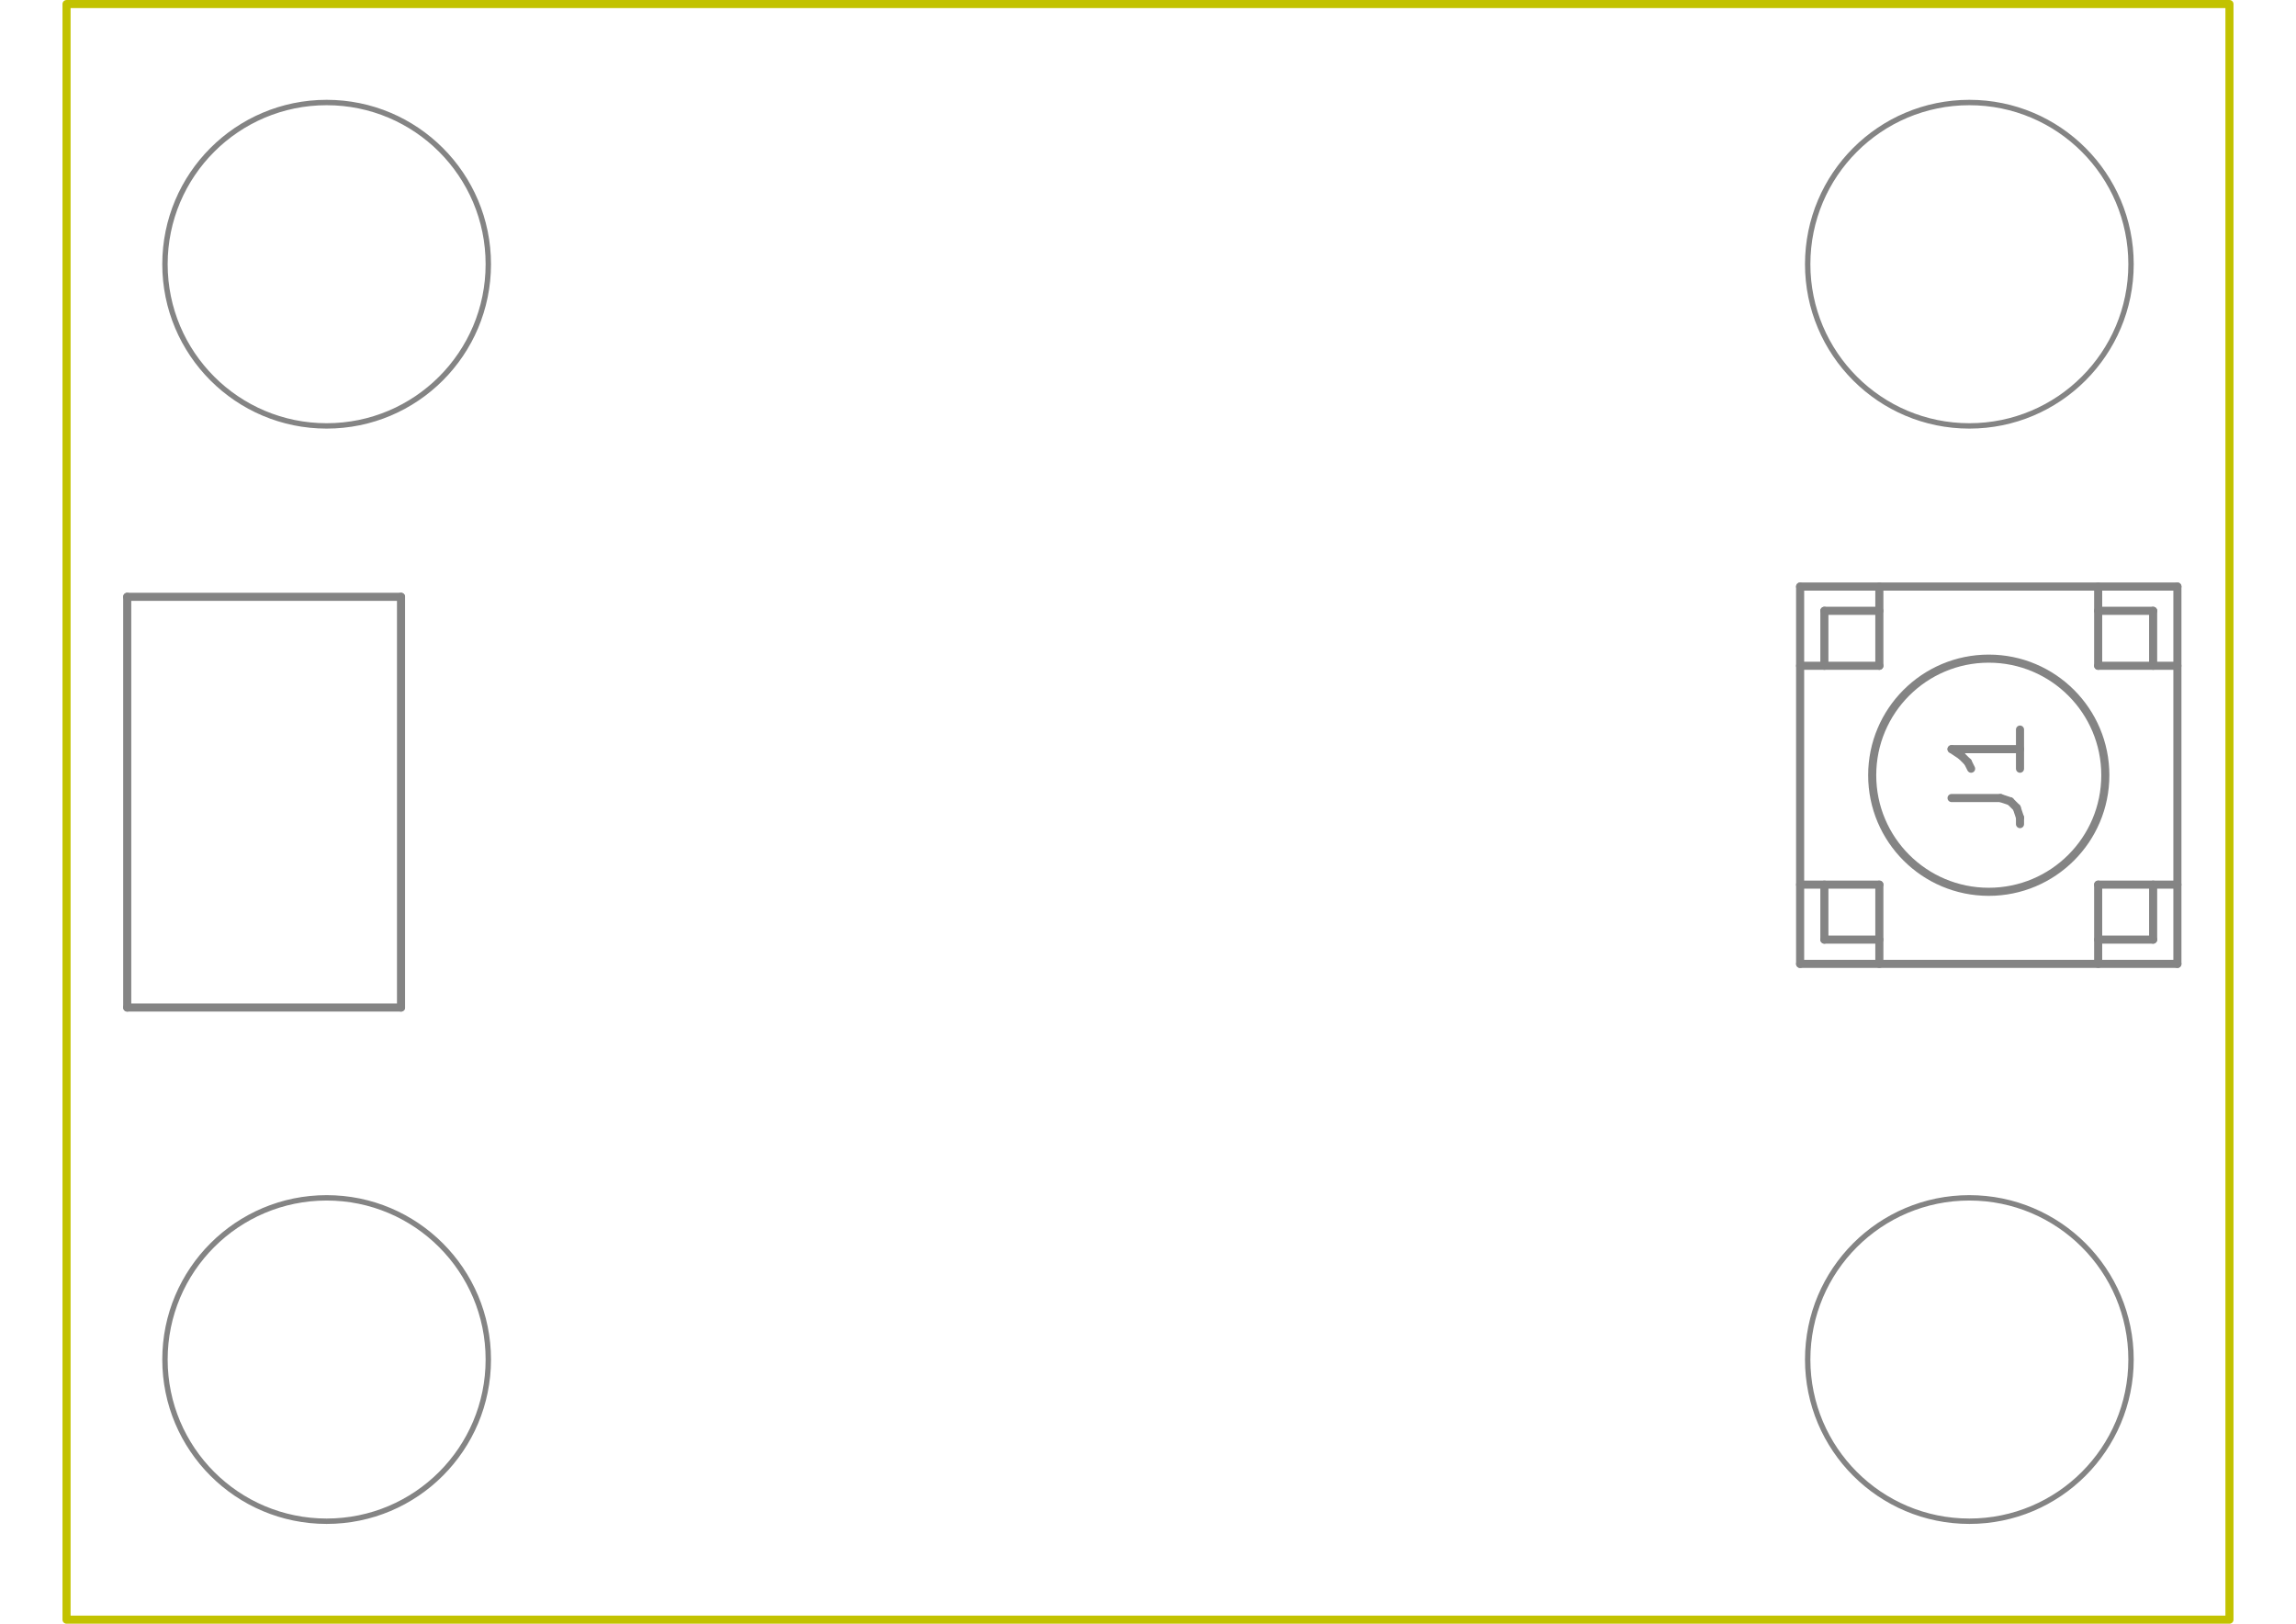
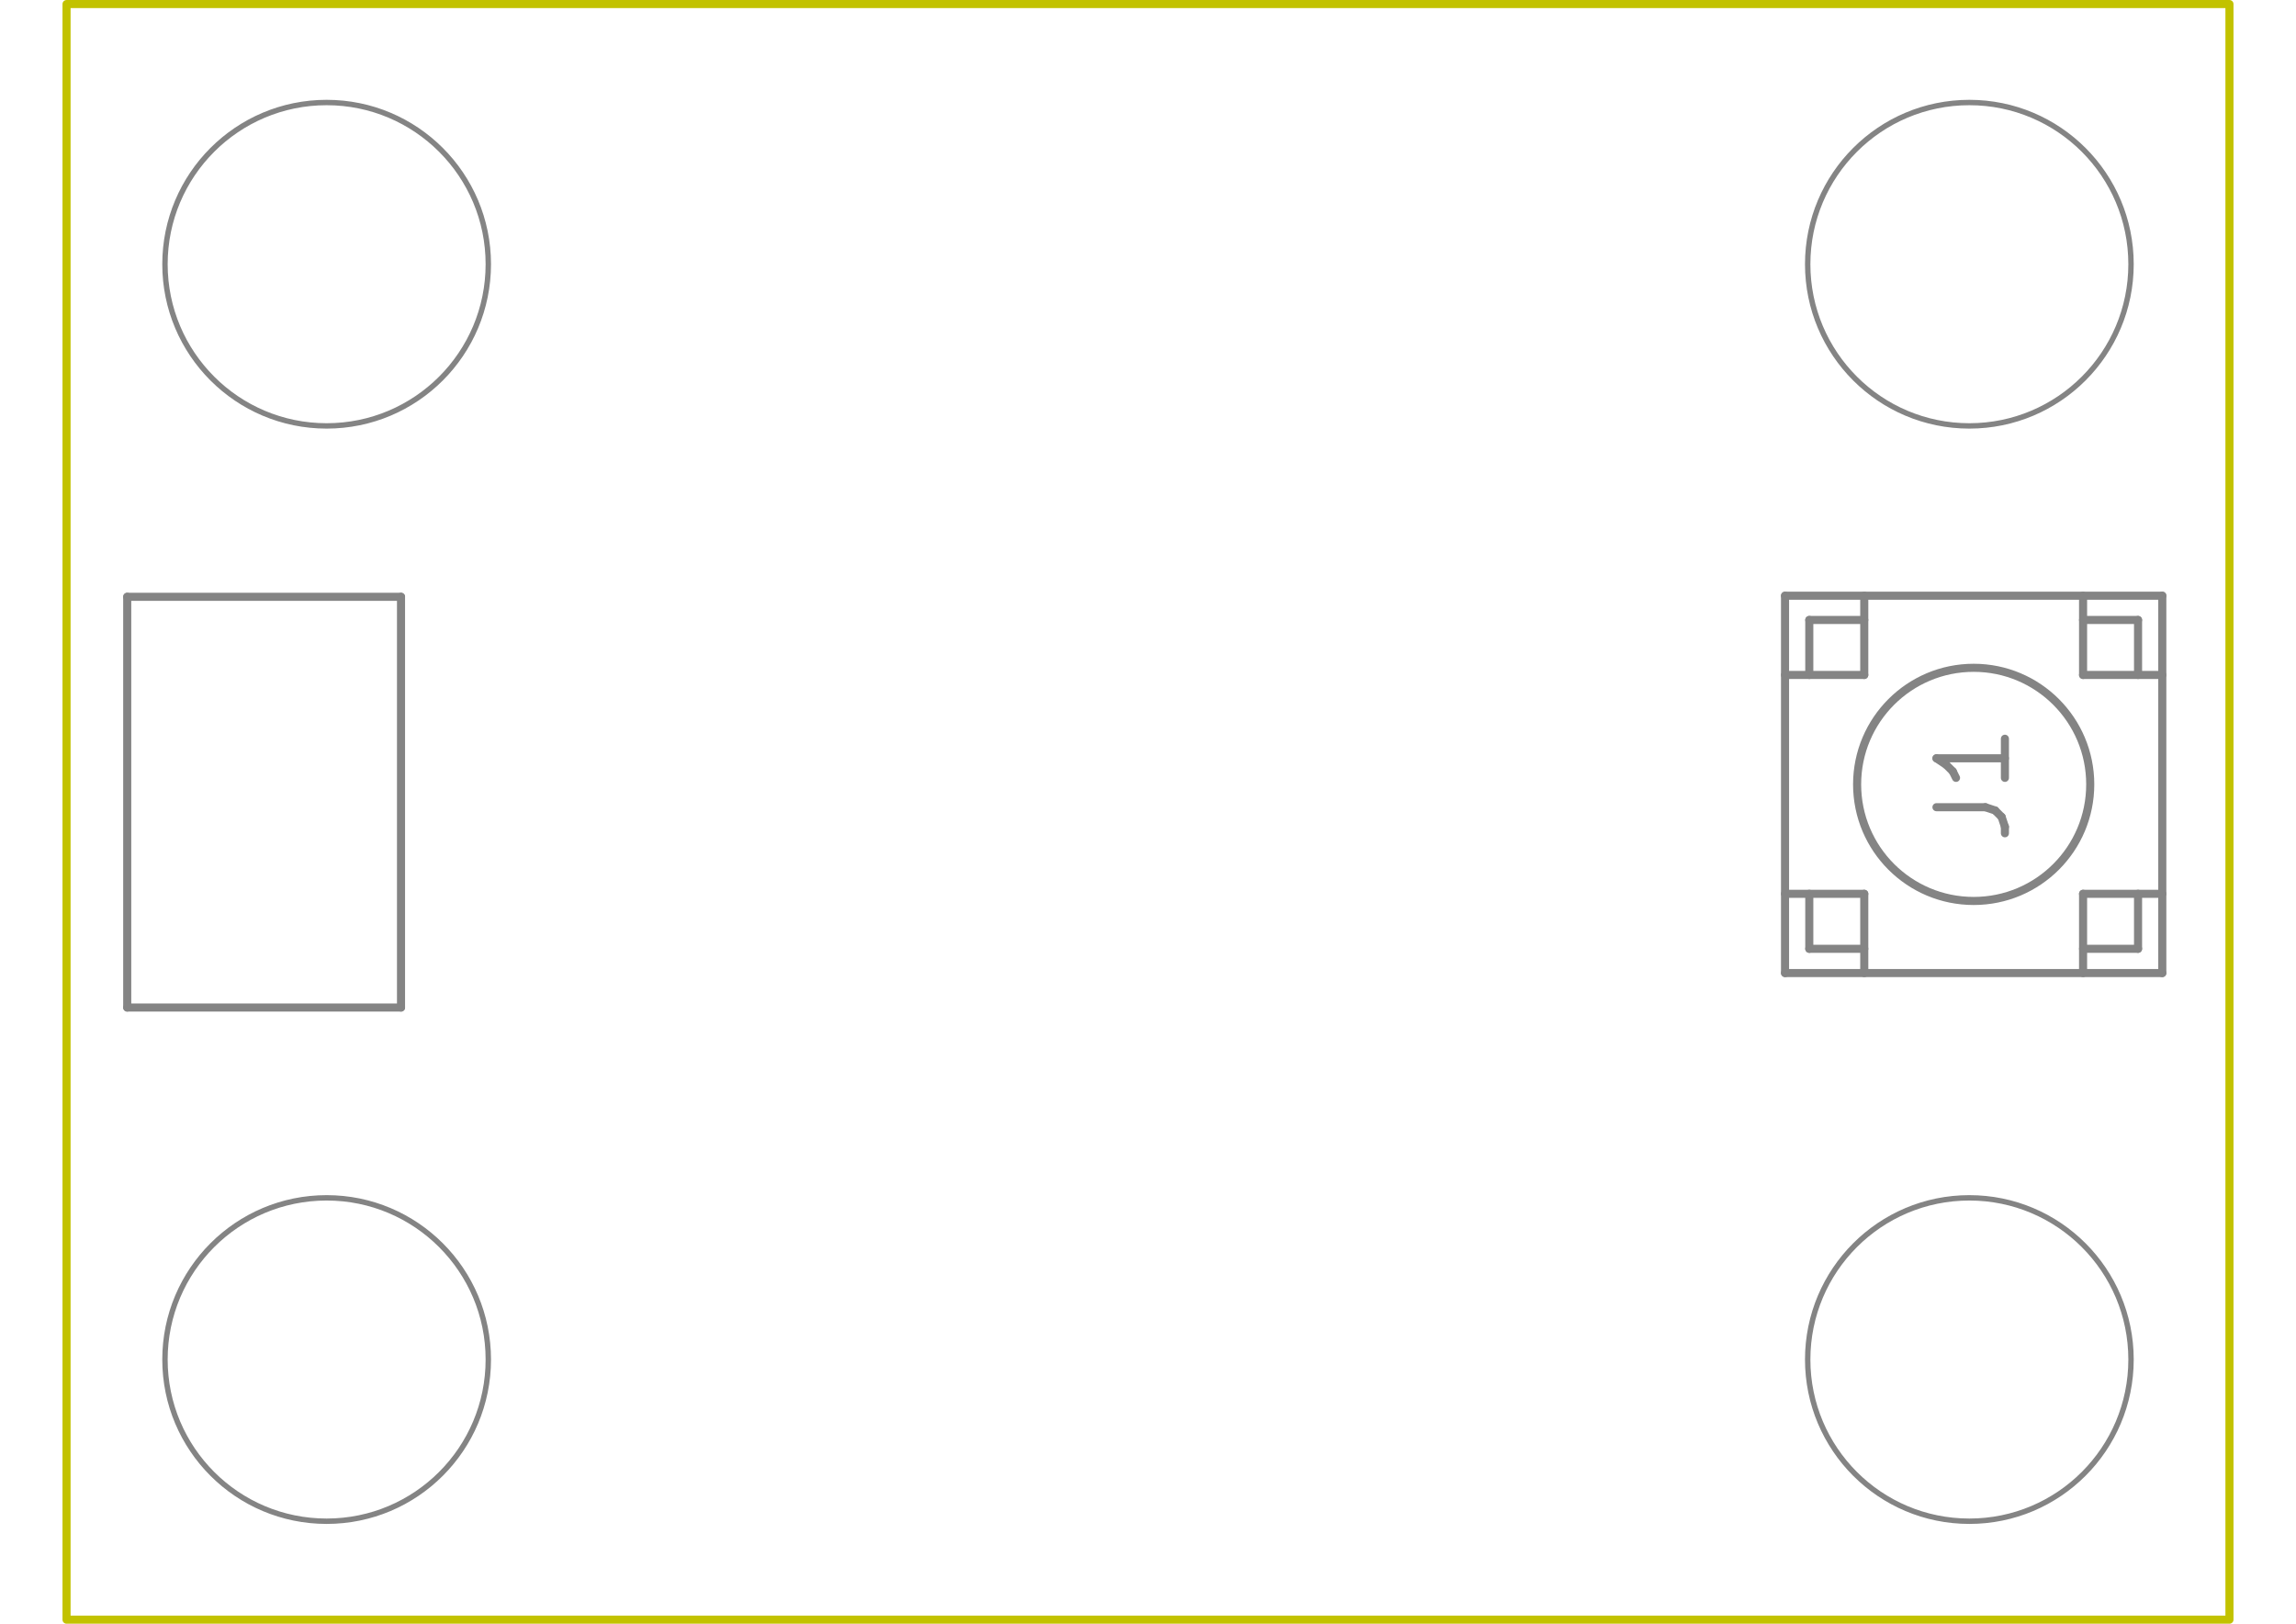
<svg xmlns="http://www.w3.org/2000/svg" version="1.1" width="297.002mm" height="210.007mm" viewBox="0 0 297.002 210.007">
  <g style="fill:#848484; fill-opacity:1;stroke:#848484; stroke-opacity:1; stroke-linecap:round; stroke-linejoin:round;" transform="translate(0 0) scale(1 1)">
</g>
  <g style="fill:none;  stroke:#848484; stroke-width:1.046; stroke-opacity:1;  stroke-linecap:round; stroke-linejoin:round;">
-     <g transform="rotate(-90 257.2588 100.2629)">
-       <text x="257.259" y="104.69" textLength="16.545" font-size="11.805" lengthAdjust="spacingAndGlyphs" text-anchor="middle" opacity="0" stroke-opacity="0">J1</text>
+     <g transform="rotate(-90 255.3068 101.4481)">
+       <text x="255.307" y="105.875" textLength="16.545" font-size="11.805" lengthAdjust="spacingAndGlyphs" text-anchor="middle" opacity="0" stroke-opacity="0">J1</text>
    </g>
    <g class="stroked-text">
-       <path d="M252.446 103.214 L258.771 103.214 " />
-       <path d="M258.771 103.214 L260.036 103.636 " />
-       <path d="M260.036 103.636 L260.879 104.479 " />
-       <path d="M260.879 104.479 L261.3 105.744 " />
-       <path d="M261.3 105.744 L261.3 106.587 " />
-       <path d="M261.3 94.36 L261.3 99.42 " />
-       <path d="M261.3 96.89 L252.446 96.89 " />
-       <path d="M252.446 96.89 L253.711 97.733 " />
-       <path d="M253.711 97.733 L254.555 98.576 " />
-       <path d="M254.555 98.576 L254.976 99.42 " />
+       <path d="M250.494 104.399 L256.819 104.399 " />
+       <path d="M256.819 104.399 L258.084 104.821 " />
+       <path d="M258.084 104.821 L258.927 105.664 " />
+       <path d="M258.927 105.664 L259.348 106.929 " />
+       <path d="M259.348 106.929 L259.348 107.772 " />
+       <path d="M259.348 95.545 L259.348 100.605 " />
+       <path d="M259.348 98.075 L250.494 98.075 " />
+       <path d="M250.494 98.075 L251.759 98.918 " />
+       <path d="M251.759 98.918 L252.602 99.762 " />
+       <path d="M252.602 99.762 L253.024 100.605 " />
    </g>
-     <path d="M232.858 75.862 L232.858 124.664 " />
-     <path d="M232.858 114.415 L243.106 114.415 " />
-     <path d="M232.858 124.664 L281.66 124.664 " />
-     <path d="M235.995 78.999 L243.106 78.999 " />
-     <path d="M235.995 86.11 L235.995 78.999 " />
-     <path d="M235.995 114.415 L235.995 121.526 " />
-     <path d="M235.995 121.526 L243.106 121.526 " />
-     <path d="M243.106 75.862 L243.106 86.11 " />
-     <path d="M243.106 86.11 L232.858 86.11 " />
-     <path d="M243.106 114.415 L243.106 124.664 " />
-     <path d="M271.411 86.11 L271.411 75.862 " />
-     <path d="M271.411 114.415 L271.411 124.664 " />
-     <path d="M278.522 78.999 L271.411 78.999 " />
-     <path d="M278.522 86.11 L278.522 78.999 " />
-     <path d="M278.522 121.526 L271.411 121.526 " />
-     <path d="M278.522 121.526 L278.522 114.415 " />
-     <path d="M281.66 75.862 L232.858 75.862 " />
-     <path d="M281.66 86.11 L271.411 86.11 " />
-     <path d="M281.66 114.415 L271.411 114.415 " />
-     <path d="M281.66 124.664 L281.66 75.862 " />
-     <circle cx="257.259" cy="100.263" r="15.078" />
+     <path d="M230.906 77.047 L230.906 125.849 " />
+     <path d="M230.906 115.6 L241.154 115.6 " />
+     <path d="M230.906 125.849 L279.707 125.849 " />
+     <path d="M234.043 80.184 L241.154 80.184 " />
+     <path d="M234.043 87.296 L234.043 80.184 " />
+     <path d="M234.043 115.6 L234.043 122.712 " />
+     <path d="M234.043 122.712 L241.154 122.712 " />
+     <path d="M241.154 77.047 L241.154 87.296 " />
+     <path d="M241.154 87.296 L230.906 87.296 " />
+     <path d="M241.154 115.6 L241.154 125.849 " />
+     <path d="M269.459 87.296 L269.459 77.047 " />
+     <path d="M269.459 115.6 L269.459 125.849 " />
+     <path d="M276.57 80.184 L269.459 80.184 " />
+     <path d="M276.57 87.296 L276.57 80.184 " />
+     <path d="M276.57 122.712 L269.459 122.712 " />
+     <path d="M276.57 122.712 L276.57 115.6 " />
+     <path d="M279.707 77.047 L230.906 77.047 " />
+     <path d="M279.707 87.296 L269.459 87.296 " />
+     <path d="M279.707 115.6 L269.459 115.6 " />
+     <path d="M279.707 125.849 L279.707 77.047 " />
+     <circle cx="255.307" cy="101.448" r="15.078" />
  </g>
  <g style="fill:none;  stroke:#848484; stroke-width:0.697; stroke-opacity:1;  stroke-linecap:round; stroke-linejoin:round;">
    <circle cx="42.253" cy="175.835" r="20.913" />
    <circle cx="254.749" cy="34.172" r="20.913" />
    <circle cx="254.749" cy="175.835" r="20.913" />
    <circle cx="42.253" cy="34.172" r="20.913" />
  </g>
  <g style="fill:none;  stroke:#848484; stroke-width:1.046; stroke-opacity:1;  stroke-linecap:round; stroke-linejoin:round;">
    <path d="M16.458 77.187 L51.874 77.187 " />
    <path d="M16.458 130.311 L16.458 77.187 " />
    <path d="M51.874 77.187 L51.874 130.311 " />
    <path d="M51.874 130.311 L16.458 130.311 " />
  </g>
  <g>
    <g>
      <g style="fill:#C2C200; fill-opacity:1;stroke:#C2C200; stroke-opacity:1; stroke-linecap:round; stroke-linejoin:round;" transform="translate(0 0) scale(1 1)">
        <path style="fill:none;  stroke:#C2C200; stroke-width:1.046; stroke-opacity:1;  stroke-linecap:round; stroke-linejoin:round;fill:none" d="M 8.608,0.526 288.394,0.526 288.394,209.481 8.608,209.481 Z" />
      </g>
    </g>
  </g>
</svg>
